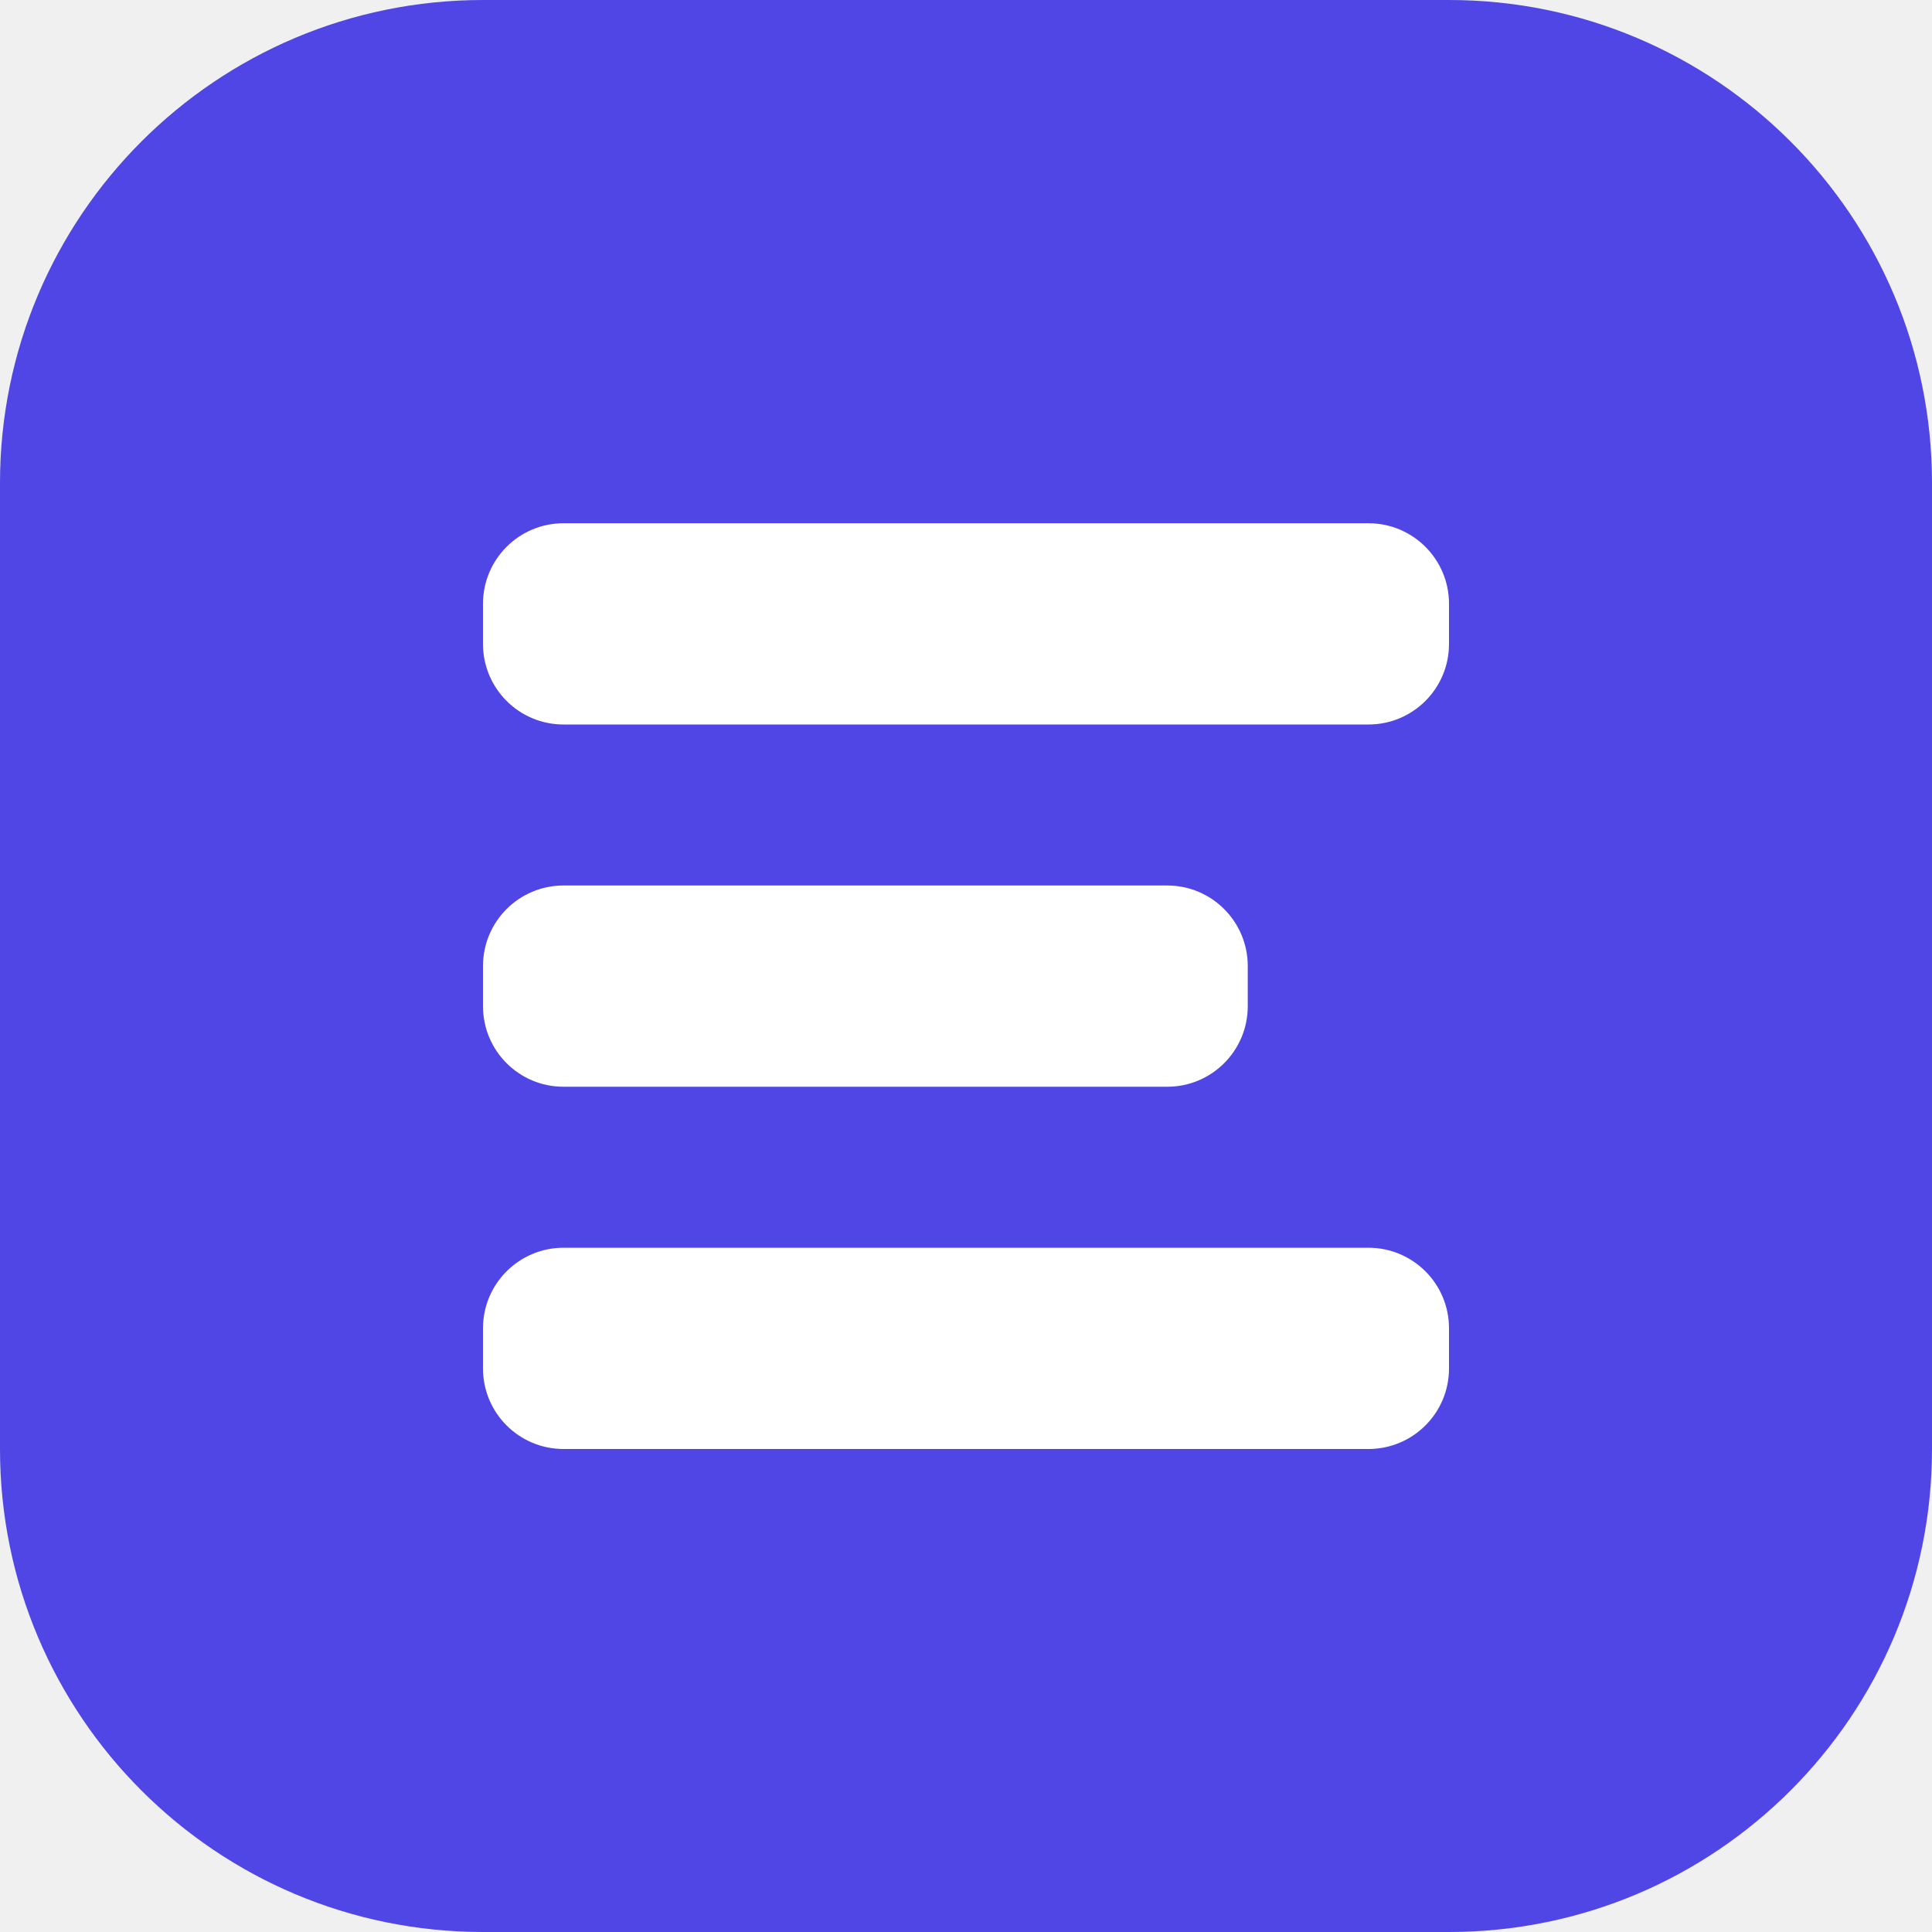
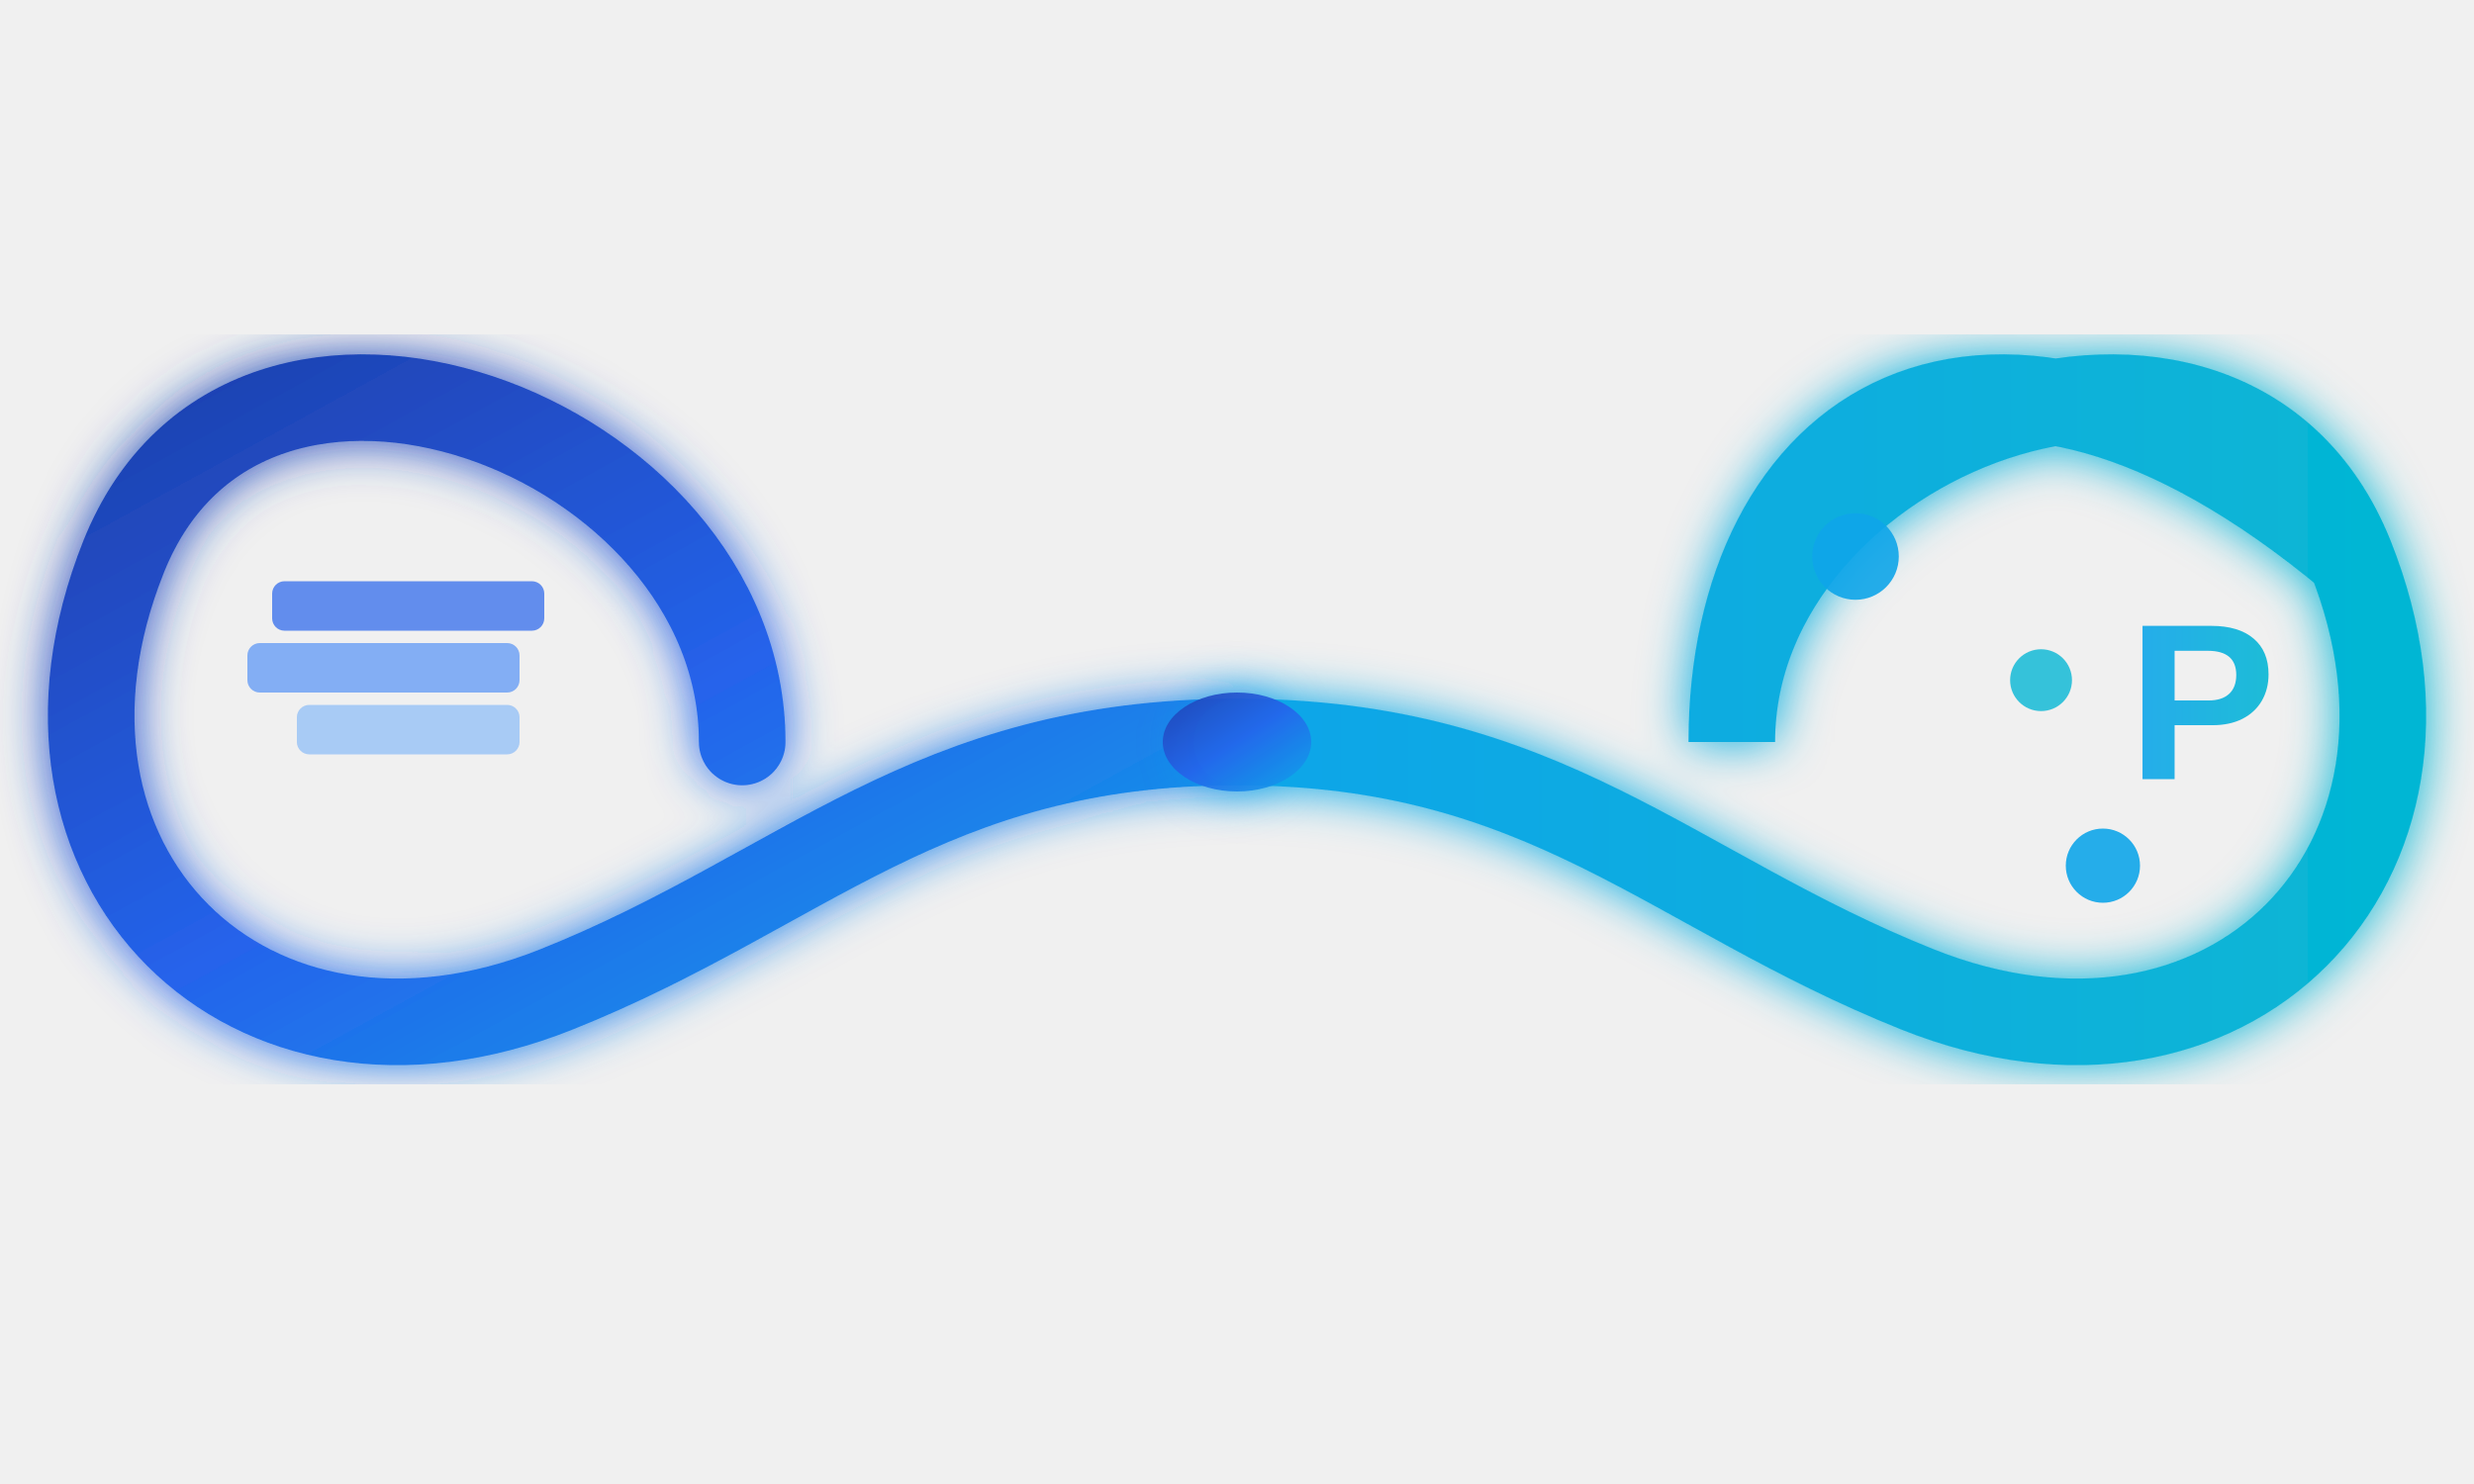
- <svg xmlns="http://www.w3.org/2000/svg" viewBox="0 0 48 48" fill="none">
-   <rect width="48" height="48" rx="12" fill="#4F46E5" />
-   <rect x="12" y="13" width="24" height="5" rx="2" fill="white" />
-   <rect x="12" y="22" width="19" height="5" rx="2" fill="white" />
-   <rect x="12" y="31" width="24" height="5" rx="2" fill="white" />
+ <svg xmlns="http://www.w3.org/2000/svg" viewBox="0 0 200 120" fill="none">
+   <defs>
+     <linearGradient id="g1" x1="0%" y1="0%" x2="100%" y2="100%">
+       <stop offset="0%" stop-color="#1E40AF" />
+       <stop offset="50%" stop-color="#2563EB" />
+       <stop offset="100%" stop-color="#0EA5E9" />
+     </linearGradient>
+     <linearGradient id="g2" x1="0%" y1="0%" x2="100%" y2="0%">
+       <stop offset="0%" stop-color="#0EA5E9" />
+       <stop offset="100%" stop-color="#06B6D4" />
+     </linearGradient>
+     <filter id="glow">
+       <feGaussianBlur stdDeviation="2" result="blur" />
+       <feComposite in="SourceGraphic" in2="blur" operator="over" />
+     </filter>
+   </defs>
+   <path d="M 60 60 C 60 35 20 20 10 45 C 0 70 20 90 45 80 C 65 72 75 60 100 60" stroke="url(#g1)" stroke-width="7" stroke-linecap="round" fill="none" filter="url(#glow)" />
+   <path d="M 100 60 C 125 60 135 72 155 80 C 180 90 200 70 190 45 C 180 20 140 35 140 60 C 140 35 160 20 190 45" stroke="url(#g2)" stroke-width="7" stroke-linecap="round" fill="none" filter="url(#glow)" />
+   <ellipse cx="100" cy="60" rx="6" ry="4" fill="url(#g1)" opacity="0.9" />
+   <circle cx="150" cy="45" r="3.5" fill="#0EA5E9" opacity="0.9" />
+   <circle cx="165" cy="55" r="2.5" fill="#06B6D4" opacity="0.8" />
+   <circle cx="170" cy="70" r="3" fill="#0EA5E9" opacity="0.9" />
+   <text x="172" y="63" font-family="Arial" font-weight="900" font-size="18" fill="url(#g2)" opacity="0.9">P</text>
+   <rect x="22" y="47" width="22" height="4" rx="1" fill="#2563EB" opacity="0.7" />
+   <rect x="20" y="52" width="22" height="4" rx="1" fill="#3B82F6" opacity="0.6" />
+   <rect x="24" y="57" width="18" height="4" rx="1" fill="#60A5FA" opacity="0.5" />
</svg>
